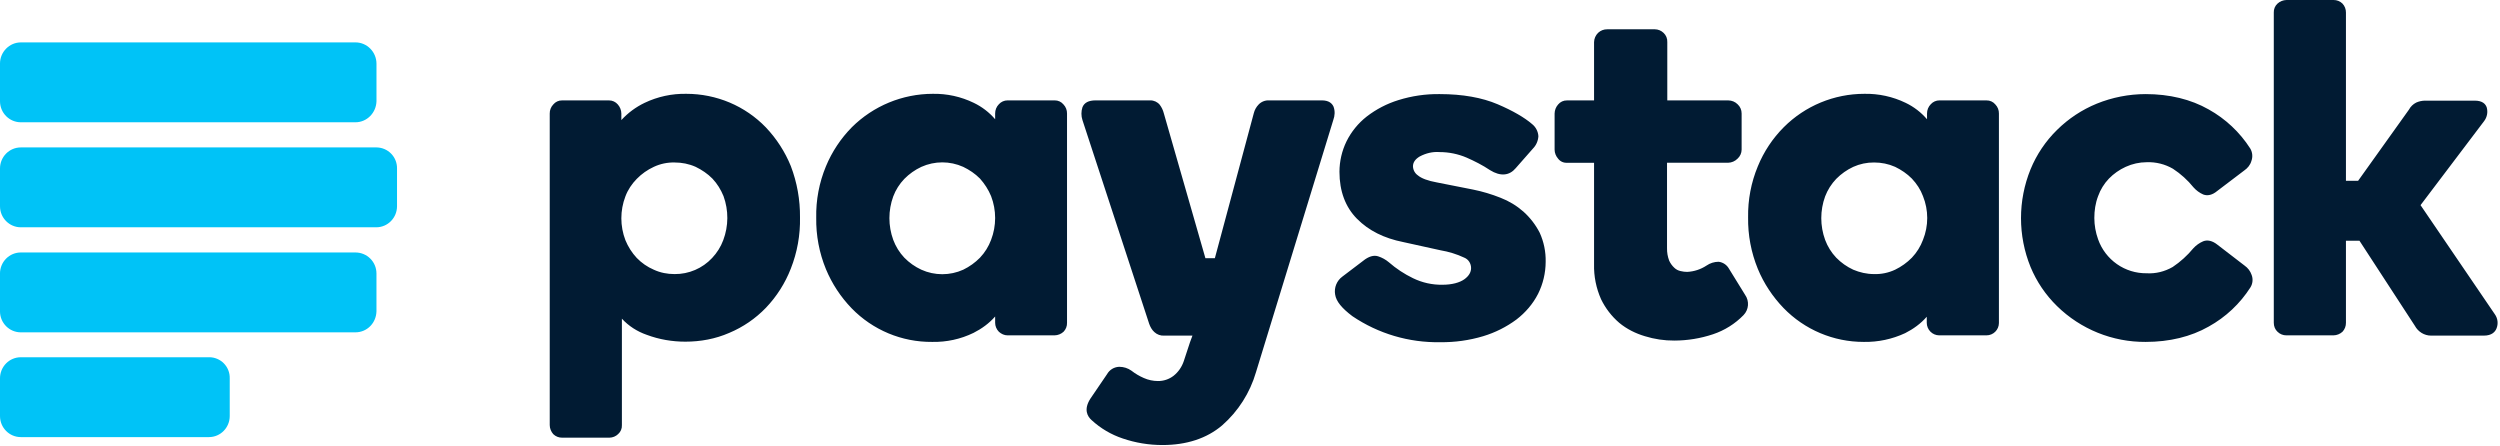
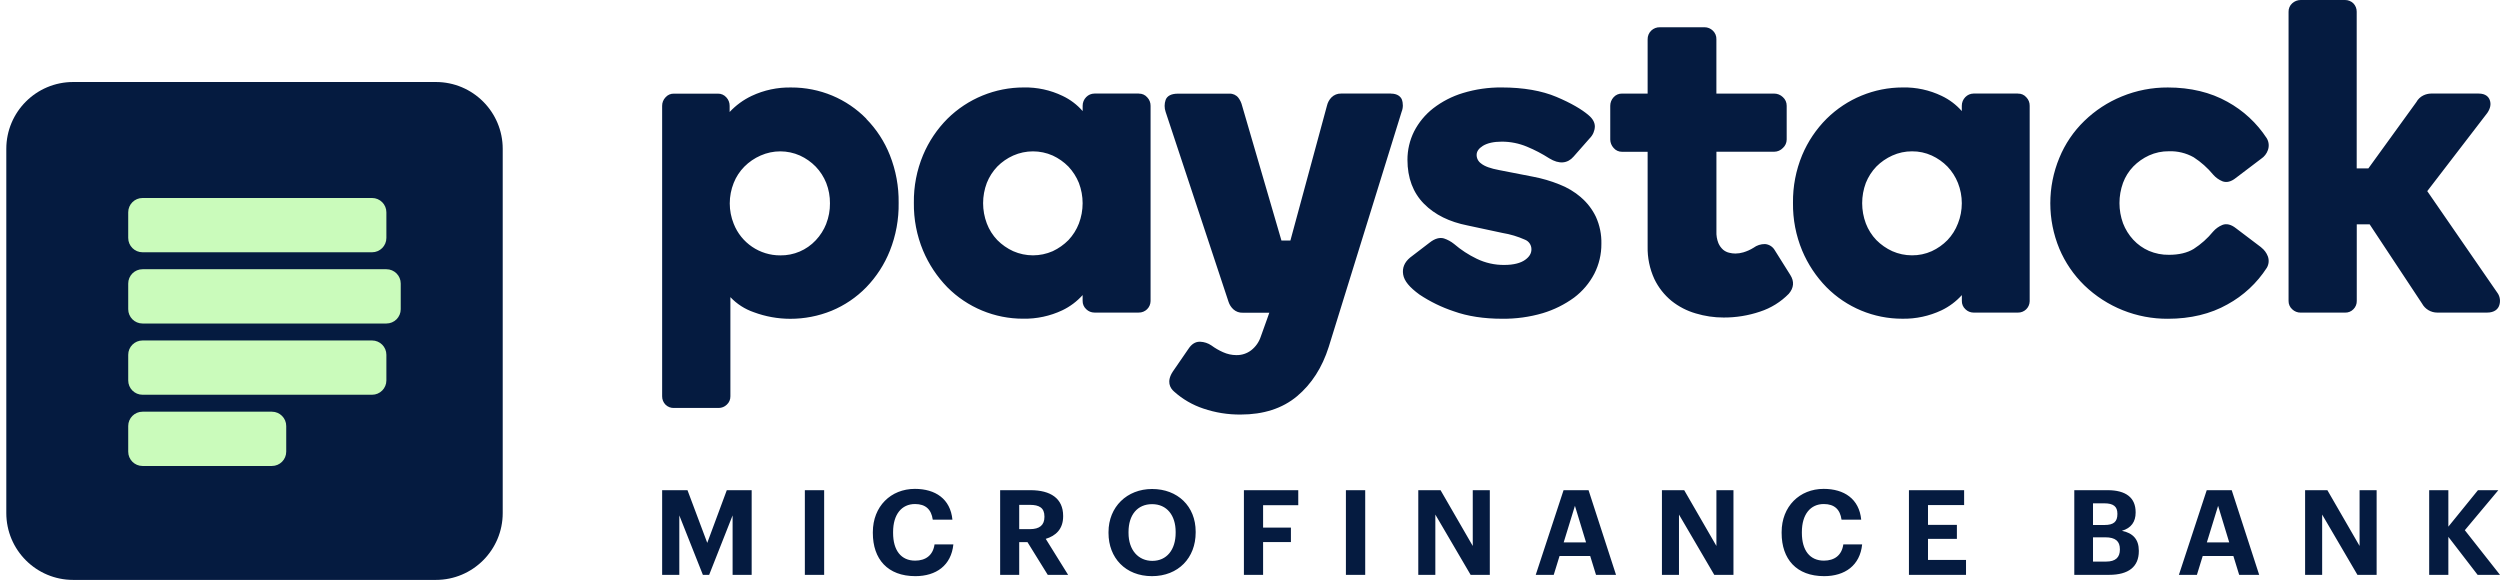
- <svg xmlns="http://www.w3.org/2000/svg" fill="none" viewBox="0 0 157 28">
-   <path fill="#00c3f7" d="M22.32 2.663H1.306C.594 2.663 0 3.263 0 3.985v2.37c0 .74.594 1.324 1.307 1.324h21.012c.73 0 1.307-.602 1.324-1.323V4.002c0-.738-.594-1.34-1.323-1.34zm0 13.192H1.306a1.3 1.3 0 0 0-.924.388 1.33 1.33 0 0 0-.383.935v2.37c0 .74.594 1.323 1.307 1.323h21.012c.73 0 1.307-.584 1.324-1.322v-2.371c0-.739-.594-1.323-1.323-1.323zm-9.183 6.58H1.307c-.347 0-.68.139-.924.387a1.33 1.33 0 0 0-.383.935v2.37c0 .74.594 1.323 1.307 1.323H13.12c.73 0 1.307-.6 1.307-1.322v-2.371a1.29 1.29 0 0 0-1.29-1.323zM23.643 9.258H1.307a1.3 1.3 0 0 0-.924.387 1.33 1.33 0 0 0-.383.936v2.37c0 .739.594 1.323 1.307 1.323h22.32c.73 0 1.306-.601 1.306-1.323v-2.37a1.3 1.3 0 0 0-1.29-1.323" />
-   <path fill="#011b33" d="M48.101 8.005a6.9 6.9 0 0 0-2.274-1.563 7 7 0 0 0-2.716-.55 5.8 5.8 0 0 0-2.63.567c-.55.263-1.046.63-1.46 1.082V7.13a.88.88 0 0 0-.22-.567.72.72 0 0 0-.56-.258h-2.937a.7.7 0 0 0-.56.258.8.8 0 0 0-.221.567v19.566c0 .206.085.412.22.566a.78.78 0 0 0 .56.224h2.971a.8.8 0 0 0 .543-.224.7.7 0 0 0 .238-.566v-6.683c.424.464.967.808 1.561 1.014.781.292 1.596.43 2.427.43.95 0 1.884-.173 2.75-.55a6.9 6.9 0 0 0 2.308-1.58 7.5 7.5 0 0 0 1.562-2.457 8.3 8.3 0 0 0 .577-3.213 8.8 8.8 0 0 0-.577-3.229A7.8 7.8 0 0 0 48.1 8.005zm-2.681 7.077a3.3 3.3 0 0 1-.696 1.117 3.18 3.18 0 0 1-2.36 1.013c-.458 0-.899-.086-1.306-.275a3.3 3.3 0 0 1-1.07-.738 3.7 3.7 0 0 1-.713-1.117 3.84 3.84 0 0 1 0-2.748c.153-.412.408-.79.713-1.1a3.6 3.6 0 0 1 1.07-.755 2.9 2.9 0 0 1 1.306-.275c.459 0 .9.086 1.324.274.39.19.747.43 1.053.74.305.326.526.686.696 1.099a3.98 3.98 0 0 1-.017 2.765m20.808-8.778h-2.953a.73.73 0 0 0-.543.24.82.82 0 0 0-.237.585v.36a4.1 4.1 0 0 0-1.341-1.03 5.65 5.65 0 0 0-2.58-.567 7.22 7.22 0 0 0-5.075 2.096 7.7 7.7 0 0 0-1.63 2.456 8 8 0 0 0-.61 3.23 8.15 8.15 0 0 0 .61 3.23 7.9 7.9 0 0 0 1.613 2.456 6.96 6.96 0 0 0 5.058 2.112c.9.018 1.782-.171 2.597-.567.509-.257.984-.6 1.358-1.03v.395c0 .206.084.412.237.567.153.137.34.223.543.223h2.953a.86.86 0 0 0 .56-.223.77.77 0 0 0 .221-.567V7.129a.8.8 0 0 0-.22-.567.7.7 0 0 0-.56-.258zm-3.988 8.761a3.3 3.3 0 0 1-.696 1.117 3.8 3.8 0 0 1-1.052.755c-.832.378-1.8.378-2.631 0a3.6 3.6 0 0 1-1.07-.755 3.3 3.3 0 0 1-.695-1.117 3.98 3.98 0 0 1 0-2.731 3.25 3.25 0 0 1 .696-1.1 3.7 3.7 0 0 1 1.069-.755 3.2 3.2 0 0 1 2.63 0c.391.189.748.429 1.053.738.289.327.526.687.696 1.1a3.83 3.83 0 0 1 0 2.748m33.437-1.77a4.8 4.8 0 0 0-1.443-.875 10 10 0 0 0-1.731-.516l-2.258-.446c-.577-.103-.984-.258-1.205-.447a.71.71 0 0 1-.305-.567c0-.24.136-.446.424-.618.39-.206.815-.31 1.256-.275.577 0 1.154.12 1.68.343.51.224 1.019.482 1.477.79.662.413 1.222.344 1.612-.12l1.087-1.236c.203-.207.322-.481.34-.773a1.06 1.06 0 0 0-.408-.773c-.459-.395-1.188-.825-2.156-1.237-.967-.412-2.19-.636-3.632-.636a8.3 8.3 0 0 0-2.597.378 6.3 6.3 0 0 0-1.986 1.03 4.55 4.55 0 0 0-1.273 1.564 4.4 4.4 0 0 0-.441 1.907c0 1.22.373 2.216 1.103 2.954.73.739 1.698 1.22 2.903 1.46l2.342.516c.51.086 1.018.24 1.494.464.254.103.424.36.424.652 0 .258-.136.498-.424.705-.289.206-.764.343-1.375.343a4.05 4.05 0 0 1-1.85-.412 6.8 6.8 0 0 1-1.51-.996 2 2 0 0 0-.68-.378c-.271-.086-.594 0-.95.292l-1.29.979a1.15 1.15 0 0 0-.458 1.134c.067.43.424.858 1.086 1.357a9.54 9.54 0 0 0 5.516 1.632 9 9 0 0 0 2.699-.378 6.8 6.8 0 0 0 2.087-1.048c.56-.43 1.036-.98 1.358-1.615a4.54 4.54 0 0 0 .475-2.01 4.2 4.2 0 0 0-.373-1.82 4.6 4.6 0 0 0-1.018-1.323zm12.899 3.574a.86.86 0 0 0-.645-.43 1.35 1.35 0 0 0-.764.24 2.43 2.43 0 0 1-1.205.396c-.136 0-.288-.017-.424-.052a.8.8 0 0 1-.39-.206 1.4 1.4 0 0 1-.323-.446 2.1 2.1 0 0 1-.136-.79v-5.36h3.836a.86.86 0 0 0 .594-.258.77.77 0 0 0 .255-.567V7.13a.77.77 0 0 0-.255-.584.83.83 0 0 0-.577-.24h-3.836v-3.66a.74.74 0 0 0-.237-.584.8.8 0 0 0-.544-.223h-2.987a.82.82 0 0 0-.577.223.84.84 0 0 0-.254.584v3.66h-1.698a.7.7 0 0 0-.56.257.88.88 0 0 0-.22.567v2.267c0 .206.084.413.22.567a.65.65 0 0 0 .56.258h1.698v6.373a5.1 5.1 0 0 0 .441 2.199 4.6 4.6 0 0 0 1.137 1.477c.475.395 1.035.67 1.612.842a6.1 6.1 0 0 0 1.851.275 7.7 7.7 0 0 0 2.427-.396 4.8 4.8 0 0 0 1.918-1.202 1 1 0 0 0 .101-1.271zm16.175-10.565h-2.953a.73.73 0 0 0-.543.24.82.82 0 0 0-.238.585v.36a4.1 4.1 0 0 0-1.341-1.03 5.7 5.7 0 0 0-2.596-.567 7.15 7.15 0 0 0-5.058 2.096 7.5 7.5 0 0 0-1.63 2.456 8 8 0 0 0-.611 3.212 8.2 8.2 0 0 0 .611 3.23c.374.91.934 1.752 1.613 2.456a7 7 0 0 0 5.041 2.13 5.9 5.9 0 0 0 2.596-.55c.51-.257.985-.6 1.358-1.03v.378a.8.8 0 0 0 .23.557.78.78 0 0 0 .551.233h2.97a.78.78 0 0 0 .781-.773V7.13a.8.8 0 0 0-.221-.567.7.7 0 0 0-.56-.258zm-3.988 8.761a3.3 3.3 0 0 1-.696 1.117 3.8 3.8 0 0 1-1.053.755 2.9 2.9 0 0 1-1.323.275c-.459 0-.9-.103-1.307-.275a3.6 3.6 0 0 1-1.07-.755 3.3 3.3 0 0 1-.696-1.117 3.98 3.98 0 0 1 0-2.731 3.3 3.3 0 0 1 .696-1.1 3.7 3.7 0 0 1 1.07-.755 3.1 3.1 0 0 1 1.307-.275c.458 0 .899.086 1.323.274.391.19.747.43 1.053.74.305.326.543.686.696 1.099a3.67 3.67 0 0 1 0 2.748m20.198 1.615-1.698-1.306c-.322-.257-.628-.326-.899-.223a1.8 1.8 0 0 0-.628.447 6 6 0 0 1-1.29 1.168c-.509.292-1.07.43-1.647.395a3.17 3.17 0 0 1-1.855-.575 3.2 3.2 0 0 1-1.183-1.555 4 4 0 0 1-.237-1.34c0-.464.067-.928.237-1.374a3.1 3.1 0 0 1 .679-1.1 3.5 3.5 0 0 1 1.052-.739 3.2 3.2 0 0 1 1.324-.291 3.06 3.06 0 0 1 1.647.412 5.6 5.6 0 0 1 1.29 1.168c.169.189.373.343.611.447.271.103.577.034.882-.224l1.698-1.288c.203-.138.373-.344.441-.584a.92.92 0 0 0-.068-.79 7.35 7.35 0 0 0-2.614-2.457c-1.12-.635-2.461-.962-3.955-.962a8.2 8.2 0 0 0-3.072.601 7.7 7.7 0 0 0-2.495 1.65 7.4 7.4 0 0 0-1.663 2.473 8.15 8.15 0 0 0 0 6.133 7.4 7.4 0 0 0 1.663 2.456 7.88 7.88 0 0 0 5.567 2.25c1.494 0 2.835-.326 3.955-.962a7.3 7.3 0 0 0 2.631-2.473.89.89 0 0 0 .068-.773 1.17 1.17 0 0 0-.441-.584m15.716 3.057-4.667-6.854 3.989-5.273a.98.98 0 0 0 .169-.86c-.068-.205-.254-.429-.746-.429h-3.157a1.4 1.4 0 0 0-.527.12 1.06 1.06 0 0 0-.458.447l-3.191 4.467h-.764V.79a.8.8 0 0 0-.22-.567.78.78 0 0 0-.56-.223h-2.954a.86.86 0 0 0-.56.223.72.72 0 0 0-.237.567v19.48c0 .223.084.43.237.567a.78.78 0 0 0 .56.223h2.954a.86.86 0 0 0 .56-.223.8.8 0 0 0 .22-.567v-5.153h.849l3.479 5.342c.204.378.595.618 1.019.618h3.31c.509 0 .712-.24.797-.446a.93.93 0 0 0-.102-.894M83.015 6.304h-3.31a.85.85 0 0 0-.662.258 1.2 1.2 0 0 0-.305.55l-2.445 9.104H75.7l-2.613-9.104a1.5 1.5 0 0 0-.255-.533.76.76 0 0 0-.594-.275h-3.429c-.44 0-.712.138-.831.43-.085.257-.085.55 0 .807l4.192 12.798c.068.189.17.378.323.515.17.155.39.24.627.223h1.766l-.153.413-.39 1.185c-.12.36-.34.687-.645.927a1.58 1.58 0 0 1-.985.327 2.2 2.2 0 0 1-.882-.19 3.6 3.6 0 0 1-.781-.463 1.3 1.3 0 0 0-.747-.24h-.034a.91.91 0 0 0-.747.463l-1.052 1.546c-.424.67-.187 1.1.085 1.34a5.4 5.4 0 0 0 1.952 1.151 7.7 7.7 0 0 0 2.495.412c1.51 0 2.783-.412 3.75-1.236a7.07 7.07 0 0 0 2.122-3.333l4.855-15.838c.102-.275.119-.567.017-.842-.085-.189-.272-.395-.73-.395z" />
+ <svg xmlns="http://www.w3.org/2000/svg" fill="none" viewBox="0 0 1519 353">
+   <path fill="#051b40" d="M502.041 135.946a31.5 31.5 0 0 1-6.382 10.044 28.9 28.9 0 0 1-21.539 9.178c-12.501.062-23.765-7.571-28.323-19.206a33 33 0 0 1-2.395-12.392c0-4.25.819-8.468 2.395-12.424a29.6 29.6 0 0 1 6.459-9.889 32.1 32.1 0 0 1 9.873-6.752 29.45 29.45 0 0 1 23.919 0 32.1 32.1 0 0 1 9.565 6.721 31 31 0 0 1 6.397 9.905 33.2 33.2 0 0 1 2.271 12.423 33 33 0 0 1-2.271 12.392m24.413-63.769a63.3 63.3 0 0 0-20.798-14.107 64.2 64.2 0 0 0-24.861-4.914 53.9 53.9 0 0 0-24.058 5.115 44.2 44.2 0 0 0-13.382 9.78v-3.739a7.42 7.42 0 0 0-2.008-5.16 6.62 6.62 0 0 0-5.146-2.256h-26.669a6.5 6.5 0 0 0-5.145 2.256 7.38 7.38 0 0 0-2.04 5.16v176.474a7.1 7.1 0 0 0 2.055 5.099 6.9 6.9 0 0 0 5.115 1.993h27.179c1.839 0 3.6-.711 4.913-1.993a6.6 6.6 0 0 0 2.21-5.099V180.54a35.2 35.2 0 0 0 14.231 9.163 63.6 63.6 0 0 0 22.127 4.002 66.4 66.4 0 0 0 25.124-4.883 63.2 63.2 0 0 0 21.06-14.262 68.1 68.1 0 0 0 14.355-22.204 75.4 75.4 0 0 0 5.331-29.049 75.9 75.9 0 0 0-5.331-29.034 66.1 66.1 0 0 0-14.355-22.065m129.216 63.583a31.1 31.1 0 0 1-6.335 10.075 33.5 33.5 0 0 1-9.565 6.752 29.83 29.83 0 0 1-24.027 0 32.8 32.8 0 0 1-9.672-6.752 30 30 0 0 1-6.351-10.075 34.8 34.8 0 0 1 0-24.676 30.9 30.9 0 0 1 6.351-9.905 31.8 31.8 0 0 1 9.688-6.706 29.63 29.63 0 0 1 23.996 0 32.7 32.7 0 0 1 9.565 6.737 32.2 32.2 0 0 1 6.335 9.905 34.65 34.65 0 0 1 0 24.676m36.373-78.973h-26.932a7 7 0 0 0-5.007 2.147 7.42 7.42 0 0 0-2.147 5.27v3.229a37.2 37.2 0 0 0-12.223-9.24 51.94 51.94 0 0 0-23.61-5.115 65.82 65.82 0 0 0-46.277 18.96 69.4 69.4 0 0 0-14.849 22.126 72.5 72.5 0 0 0-5.594 29.018 72.9 72.9 0 0 0 5.594 29.049 71.8 71.8 0 0 0 14.71 22.204 64.75 64.75 0 0 0 46.138 19.145 53.5 53.5 0 0 0 23.718-5.084 39.4 39.4 0 0 0 12.377-9.271v3.493a6.65 6.65 0 0 0 2.194 5.099 7.06 7.06 0 0 0 4.96 2.039h26.948a7.076 7.076 0 0 0 7.185-6.968V64.296a7.26 7.26 0 0 0-2.04-5.16 6.43 6.43 0 0 0-5.099-2.257m268.66 63.012a45.2 45.2 0 0 0-13.258-7.896 84.4 84.4 0 0 0-15.822-4.62l-20.581-4.018c-5.269-.973-8.931-2.302-11.002-4.002a6.32 6.32 0 0 1-2.75-5.207c0-2.148 1.282-3.956 3.816-5.547 2.766-1.684 6.644-2.534 11.465-2.534a39.6 39.6 0 0 1 15.344 3.075 85.4 85.4 0 0 1 13.535 7.077c5.98 3.677 11.079 3.167 14.726-1.036l9.889-11.233a10.5 10.5 0 0 0 3.059-7.03c0-2.504-1.282-4.79-3.77-6.892-4.157-3.585-10.77-7.448-19.608-11.172-8.838-3.723-20.025-5.717-33.19-5.717a78.4 78.4 0 0 0-23.626 3.4 56 56 0 0 0-18.094 9.333 42.4 42.4 0 0 0-11.557 14.014 38.5 38.5 0 0 0-4.018 17.213c0 11.017 3.4 19.995 10.044 26.716 6.644 6.722 15.56 11.017 26.438 13.165l21.323 4.574a55.5 55.5 0 0 1 13.659 4.11 6.185 6.185 0 0 1 3.863 5.856c0 2.395-1.19 4.481-3.848 6.382-2.642 1.9-6.922 3.074-12.546 3.074a37.4 37.4 0 0 1-16.843-3.754 63 63 0 0 1-13.767-8.993 19.8 19.8 0 0 0-6.181-3.369c-2.565-.71-5.439 0-8.73 2.596l-11.805 9.039c-3.43 2.859-4.867 6.305-4.218 10.276s3.832 7.757 9.935 12.222a87 87 0 0 0 20.829 10.152c8.375 3.013 18.264 4.527 29.451 4.527a84.3 84.3 0 0 0 24.583-3.384 63.2 63.2 0 0 0 19.052-9.456 42.85 42.85 0 0 0 12.315-14.54 39.44 39.44 0 0 0 4.28-18.156 37.5 37.5 0 0 0-3.353-16.44 35.95 35.95 0 0 0-9.07-11.79m117.811 32.198a7.49 7.49 0 0 0-5.98-3.817c-2.5-.03-4.96.758-6.97 2.256-1.93 1.206-4 2.133-6.18 2.782-1.56.463-3.17.71-4.79.726-1.28 0-2.56-.155-3.81-.479a8.9 8.9 0 0 1-3.68-1.823 11.4 11.4 0 0 1-2.89-4.018 17.3 17.3 0 0 1-1.19-7.185V92.198h35.06c2.02 0 3.97-.85 5.36-2.318a6.93 6.93 0 0 0 2.27-5.099V64.277a6.91 6.91 0 0 0-2.32-5.27 7.64 7.64 0 0 0-5.31-2.147h-35.08V23.917c.1-2.009-.72-3.956-2.19-5.33a7.12 7.12 0 0 0-4.91-2.025h-27.25a7.3 7.3 0 0 0-5.23 2.024 7.14 7.14 0 0 0-2.2 5.331V56.86h-15.557a6.65 6.65 0 0 0-5.161 2.271 7.65 7.65 0 0 0-1.994 5.161v20.505a7.7 7.7 0 0 0 1.994 5.037 6.54 6.54 0 0 0 5.161 2.395h15.557v57.542a45 45 0 0 0 4.08 19.747 39 39 0 0 0 10.42 13.288 42.4 42.4 0 0 0 14.77 7.634 58.5 58.5 0 0 0 16.9 2.487 68.1 68.1 0 0 0 22.13-3.585 43.16 43.16 0 0 0 17.46-10.831c3.09-3.585 3.44-7.494.93-11.434l-9.38-14.942zm111.25-16.316a30 30 0 0 1-6.33 10.075 32.2 32.2 0 0 1-9.57 6.752 28.6 28.6 0 0 1-12.03 2.519c-4.13 0-8.19-.85-11.96-2.519a33 33 0 0 1-9.68-6.752 30.2 30.2 0 0 1-6.38-10.075 35.17 35.17 0 0 1 0-24.676 31.1 31.1 0 0 1 6.38-9.905 32.4 32.4 0 0 1 9.71-6.706c3.75-1.7 7.83-2.565 11.96-2.55a28.2 28.2 0 0 1 12 2.55 32.2 32.2 0 0 1 9.57 6.737 31.1 31.1 0 0 1 6.33 9.905 33.5 33.5 0 0 1 0 24.676m36.38-78.973h-26.92a7.07 7.07 0 0 0-4.96 2.148 7.45 7.45 0 0 0-2.15 5.269v3.229a37.8 37.8 0 0 0-12.27-9.24 51.95 51.95 0 0 0-23.65-5.115c-17.29 0-33.87 6.83-46.19 18.975A69 69 0 0 0 1095 94.239a73.3 73.3 0 0 0-5.58 29.018 73.1 73.1 0 0 0 5.6 29.049 71.2 71.2 0 0 0 14.75 22.204 64.68 64.68 0 0 0 46.05 19.145 53.5 53.5 0 0 0 23.78-5.084 39.6 39.6 0 0 0 12.42-9.271v3.492a6.6 6.6 0 0 0 2.17 5.099 7.04 7.04 0 0 0 4.94 2.04h26.92c3.88.092 7.09-2.982 7.18-6.861V64.293a7.12 7.12 0 0 0-2.02-5.16 6.37 6.37 0 0 0-5.12-2.256m147.88 93.466-15.45-11.697c-2.93-2.302-5.75-2.951-8.19-1.977a15 15 0 0 0-5.65 4.048 50.3 50.3 0 0 1-11.79 10.522c-3.91 2.395-8.99 3.585-15.05 3.585-4.17.062-8.31-.757-12.16-2.395a28.7 28.7 0 0 1-9.49-6.737 31.2 31.2 0 0 1-6.24-10.028 36 36 0 0 1 0-24.568 28.5 28.5 0 0 1 6.24-9.935 32.1 32.1 0 0 1 9.57-6.722 28.5 28.5 0 0 1 12.08-2.534 28.66 28.66 0 0 1 15.05 3.662 52.3 52.3 0 0 1 11.82 10.523 15.14 15.14 0 0 0 5.62 4.048c2.48.958 5.24.325 8.13-1.993l15.42-11.682a10.4 10.4 0 0 0 4.1-5.269 8.45 8.45 0 0 0-.7-7.185 67 67 0 0 0-23.92-22.173c-10.24-5.732-22.45-8.684-36.16-8.684a72.5 72.5 0 0 0-27.98 5.44 71.4 71.4 0 0 0-22.8 14.91 66.1 66.1 0 0 0-15.15 22.374 72.12 72.12 0 0 0 0 55.271 68 68 0 0 0 15.15 22.204 72.44 72.44 0 0 0 50.82 20.334c13.7 0 25.91-2.936 36.15-8.73a66.2 66.2 0 0 0 23.92-22.235 8.14 8.14 0 0 0 .63-6.969 12.26 12.26 0 0 0-4-5.377m143.5 27.583-42.64-61.822 36.49-47.514c1.88-2.735 2.39-5.393 1.49-7.834-.64-1.792-2.39-3.94-6.75-3.94h-28.85c-1.65.015-3.29.402-4.79 1.143a9.57 9.57 0 0 0-4.21 4.049l-29.16 40.282h-7.09V7.17c.03-1.9-.68-3.755-2.01-5.115A7.14 7.14 0 0 0 1424.86 0h-26.96c-1.91 0-3.75.726-5.16 2.024a6.67 6.67 0 0 0-2.21 5.146v175.67a6.58 6.58 0 0 0 2.21 5.068 7.27 7.27 0 0 0 5.16 2.039h26.96a6.73 6.73 0 0 0 5.1-2.086 6.87 6.87 0 0 0 2.01-5.037v-46.54h7.82l31.82 48.116a10.54 10.54 0 0 0 9.31 5.532h30.2c4.58 0 6.5-2.148 7.26-3.956a8.45 8.45 0 0 0-.93-8.035M845.108 56.846h-30.192a7.96 7.96 0 0 0-5.98 2.395 10.64 10.64 0 0 0-2.657 4.913l-22.235 82.002h-5.439L754.686 64.17a12.9 12.9 0 0 0-2.272-4.79 6.54 6.54 0 0 0-5.377-2.473h-31.274c-4.048 0-6.582 1.298-7.525 3.786a11.13 11.13 0 0 0 0 7.293l38.227 115.409a10.6 10.6 0 0 0 2.936 4.558 7.92 7.92 0 0 0 5.686 2.055h16.147l-1.313 3.724-3.863 10.77a17.36 17.36 0 0 1-5.902 8.374 14.36 14.36 0 0 1-8.916 2.89c-2.797 0-5.547-.618-8.097-1.762a38 38 0 0 1-7.092-4.11 12.9 12.9 0 0 0-6.799-2.256h-.34c-2.626 0-4.898 1.437-6.752 4.234l-9.564 13.906c-3.925 5.98-1.746 9.951.757 12.115a50.4 50.4 0 0 0 17.769 10.337 68.5 68.5 0 0 0 22.729 3.646c13.814 0 25.356-3.693 34.226-11.125s15.297-17.46 19.268-30.007l44.269-142.789a10.54 10.54 0 0 0 .092-7.648c-.741-1.56-2.534-3.43-6.598-3.43m-442.79 292.4v-51.445h15.397l12.015 32.018 11.872-32.018h15.11v51.445h-11.584v-36.119l-14.246 36.119h-3.814l-14.318-36.119v36.119zm86.709 0v-51.445h11.727v51.445zm67.143.791c-16.836 0-25.83-10.361-25.83-26.19v-.575c0-15.613 10.936-26.262 25.542-26.262 12.375 0 21.585 6.044 22.808 18.707h-11.944c-.863-6.188-4.317-9.497-10.792-9.497-8.13 0-13.311 6.331-13.311 16.98v.575c0 10.649 4.893 16.837 13.383 16.837 6.403 0 10.864-3.238 11.8-9.857h11.44c-1.295 12.735-10.433 19.282-23.096 19.282m51.519-.791v-51.445h18.419c12.16 0 19.859 4.965 19.859 15.614v.287c0 7.771-4.533 11.872-10.577 13.671l13.598 21.873h-12.375l-12.303-19.858h-5.037v19.858zm11.584-27.773h6.548c5.828 0 8.778-2.446 8.778-7.411v-.288c0-5.252-3.166-7.051-8.778-7.051h-6.548zm80.664 28.564c-16.117 0-26.406-11.152-26.406-26.19v-.575c0-15.326 11.224-26.19 26.478-26.19 15.469 0 26.477 10.433 26.477 25.902v.576c0 15.325-10.504 26.477-26.549 26.477m.216-9.281c8.706 0 14.174-6.692 14.174-17.053v-.575c0-10.001-5.324-16.836-14.318-16.836-8.922 0-14.318 6.547-14.318 16.908v.575c0 10.505 6.044 16.981 14.462 16.981m55.646 8.49v-51.445h33.025v9.138h-21.369v13.599h16.908v8.778h-16.908v19.93zm61.976 0v-51.445h11.728v51.445zm43.976 0v-51.445h13.526l19.571 33.889v-33.889h10.36v51.445h-11.655l-21.441-36.623v36.623zm71.361 0 16.908-51.445h15.181l16.692 51.445h-12.159l-3.526-11.44h-18.635l-3.525 11.44zm23.815-41.947-6.835 22.232h13.598zm52.863 41.947v-51.445h13.53l19.57 33.889v-33.889h10.36v51.445h-11.66l-21.44-36.623v36.623zm98.56.791c-16.84 0-25.83-10.361-25.83-26.19v-.575c0-15.613 10.93-26.262 25.54-26.262 12.38 0 21.59 6.044 22.81 18.707h-11.95c-.86-6.188-4.31-9.497-10.79-9.497-8.13 0-13.31 6.331-13.31 16.98v.575c0 10.649 4.89 16.837 13.38 16.837 6.41 0 10.87-3.238 11.8-9.857h11.44c-1.29 12.735-10.43 19.282-23.09 19.282m51.52-.791v-51.445h33.53v9.066h-21.95v12.016h17.56v8.49h-17.56v12.807h23.1v9.066zm100.47 0v-51.445h20.22c11.22 0 17.05 4.605 17.05 13.383v.288c0 5.396-2.59 9.353-8.35 11.008 6.69 1.367 10.29 5.181 10.29 12.088v.288c0 9.425-6.19 14.39-18.06 14.39zm11.37-30.291h6.98c5.61 0 7.84-2.015 7.84-6.62v-.287c0-4.317-2.45-6.26-7.92-6.26h-6.9zm0 22.232h7.98c5.76 0 8.35-2.59 8.35-7.267v-.287c0-4.749-2.59-7.195-8.92-7.195h-7.41zm52.19 8.059 16.91-51.445h15.18l16.69 51.445h-12.16l-3.52-11.44h-18.64l-3.52 11.44zm23.82-41.947-6.84 22.232h13.6zm52.86 41.947v-51.445h13.53l19.57 33.889v-33.889h10.36v51.445h-11.66l-21.44-36.623v36.623zm75.39 0v-51.445h11.65v22.161l17.99-22.161h12.38l-20.36 24.32 21.36 27.125h-13.59l-17.78-23.096v23.096z" />
+   <rect width="301.622" height="302.526" x="3.831" y="49.827" fill="#051b40" rx="40.62" />
+   <path fill="#cafbbb" d="M226.065 206.871H86.605a8.7 8.7 0 0 0-8.7 8.702v15.576a8.7 8.7 0 0 0 8.7 8.701h139.46a8.7 8.7 0 0 0 8.702-8.701v-15.576a8.7 8.7 0 0 0-8.702-8.702m8.719-43.286H86.606a8.7 8.7 0 0 0-8.701 8.702v15.576a8.7 8.7 0 0 0 8.7 8.701h148.179a8.7 8.7 0 0 0 8.701-8.701v-15.576a8.7 8.7 0 0 0-8.701-8.702m-8.719-43.285H86.605a8.7 8.7 0 0 0-8.701 8.702v15.576a8.7 8.7 0 0 0 8.701 8.701h139.46a8.7 8.7 0 0 0 8.701-8.701v-15.576a8.7 8.7 0 0 0-8.701-8.702M165.21 250.149H86.606a8.7 8.7 0 0 0-8.701 8.701v15.576a8.7 8.7 0 0 0 8.7 8.701h78.605a8.7 8.7 0 0 0 8.701-8.701V258.85a8.7 8.7 0 0 0-8.701-8.701" />
</svg>
